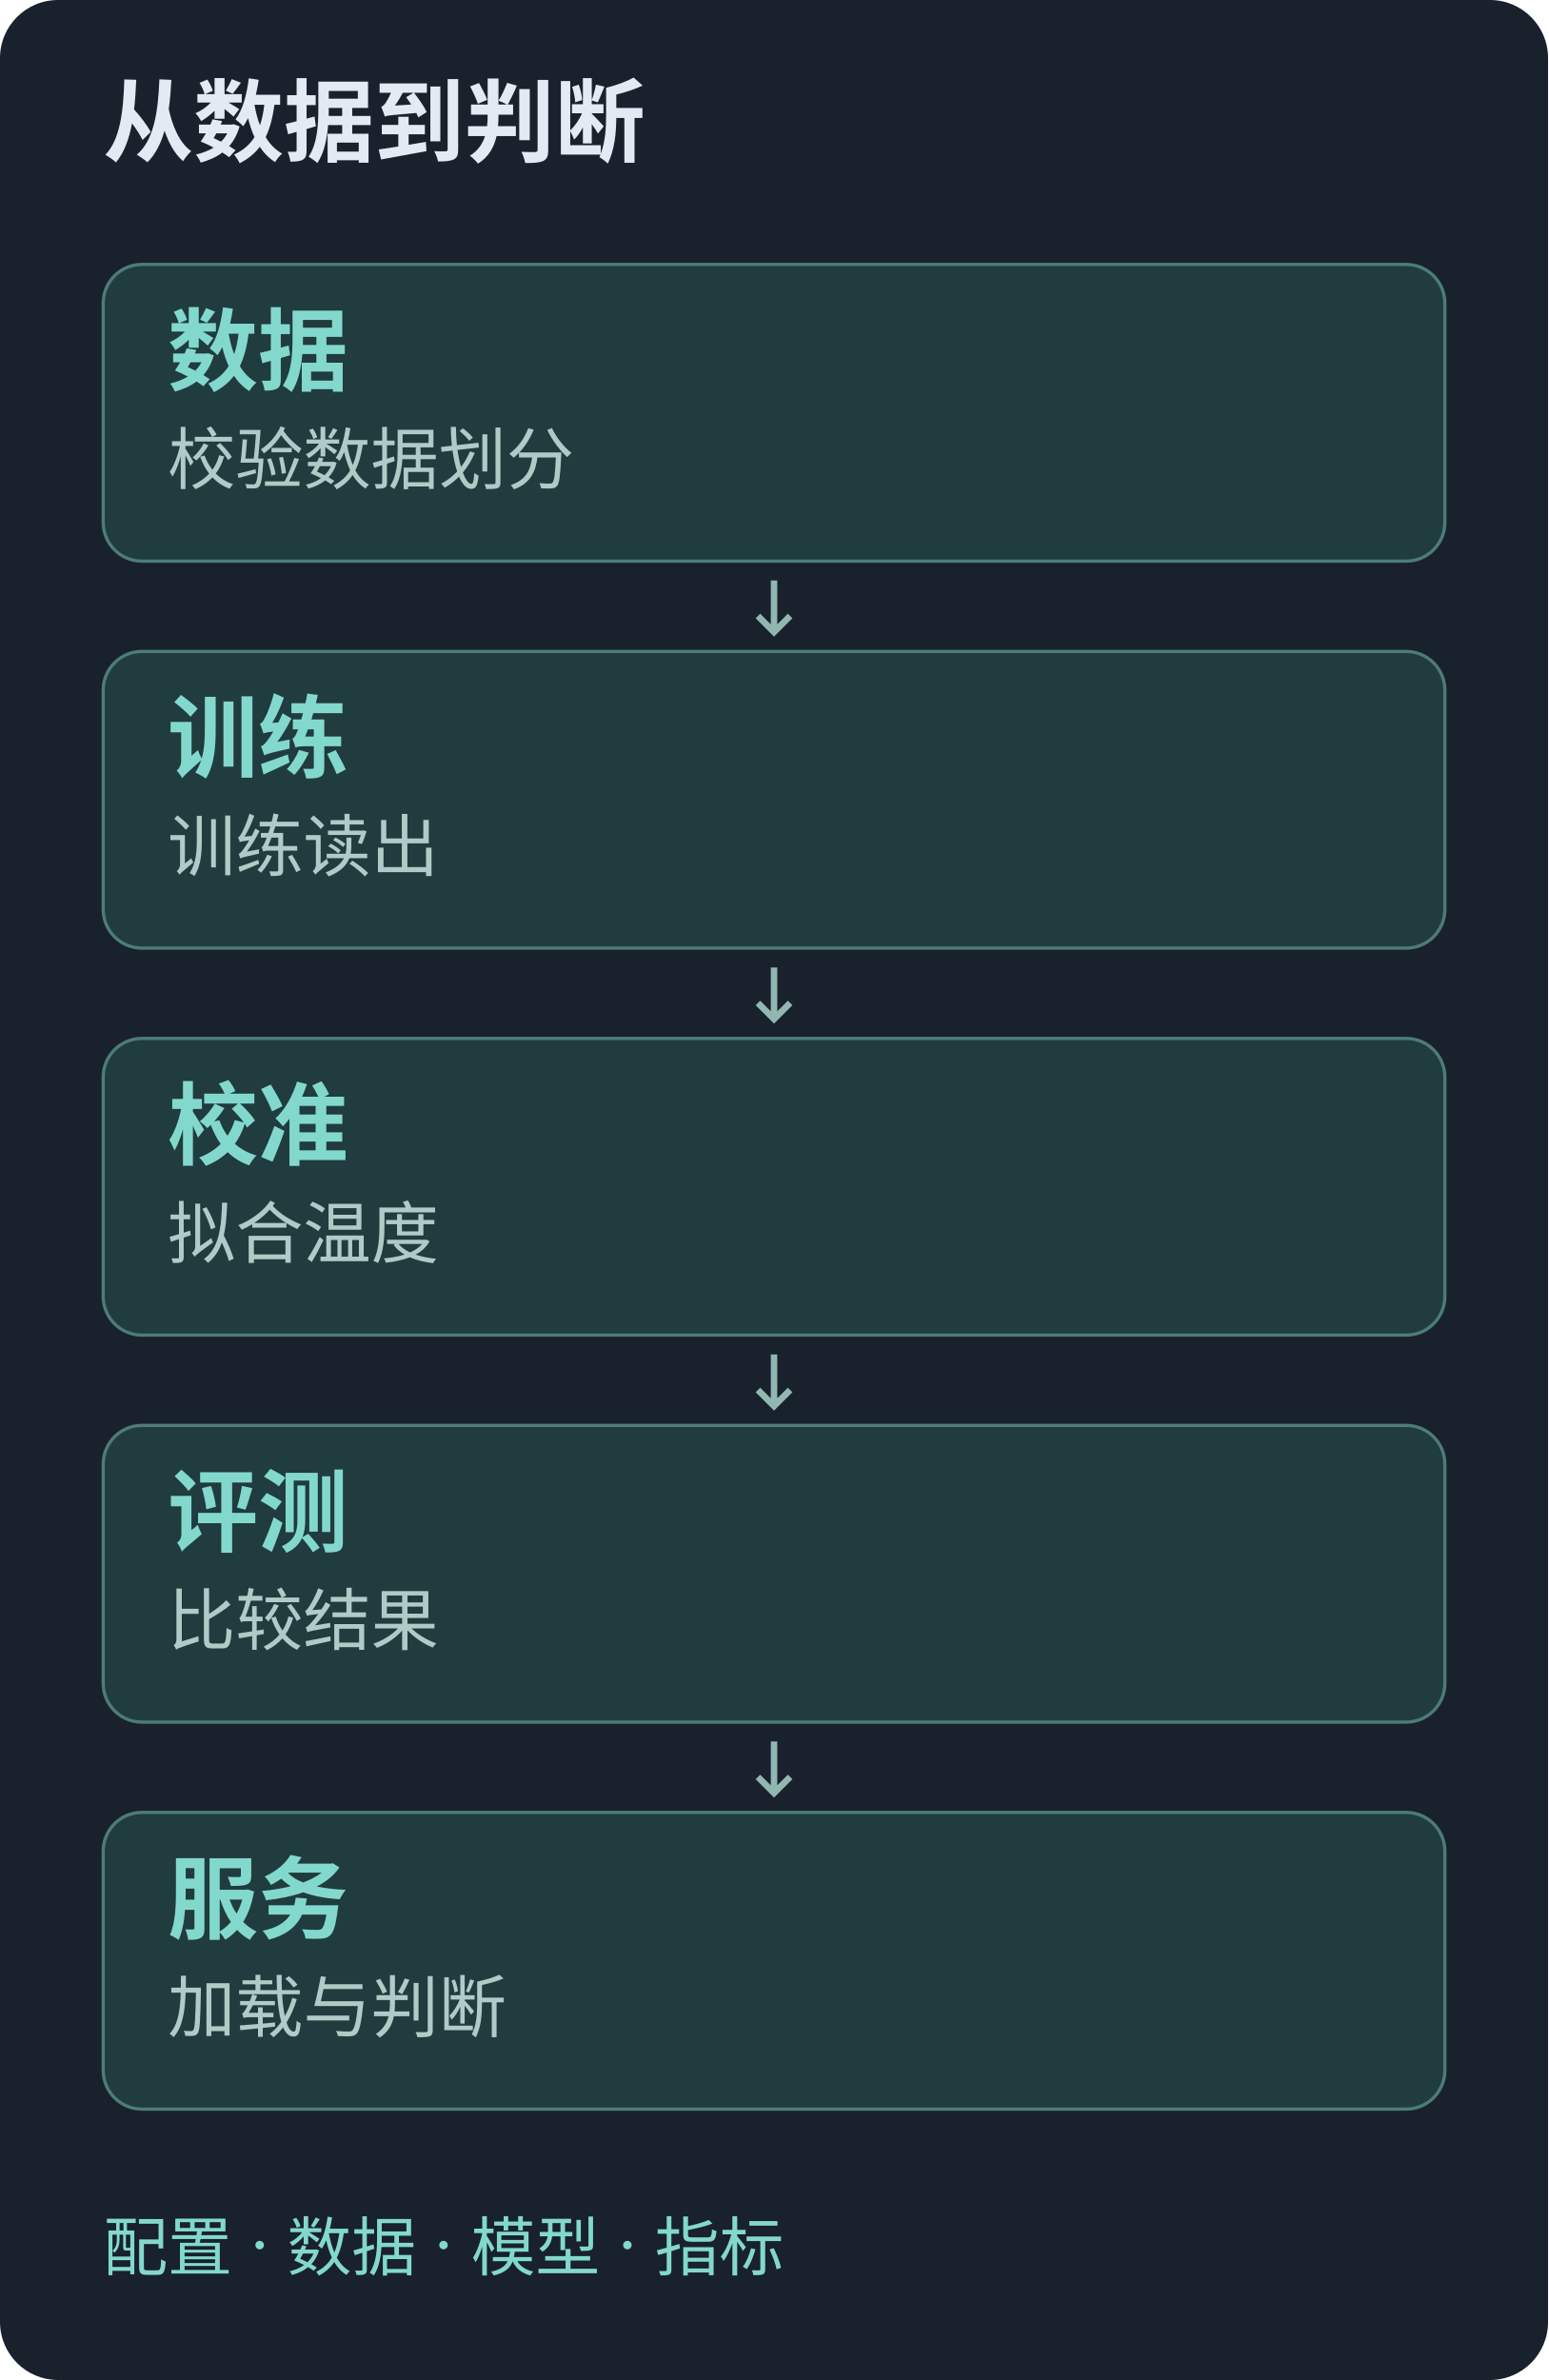
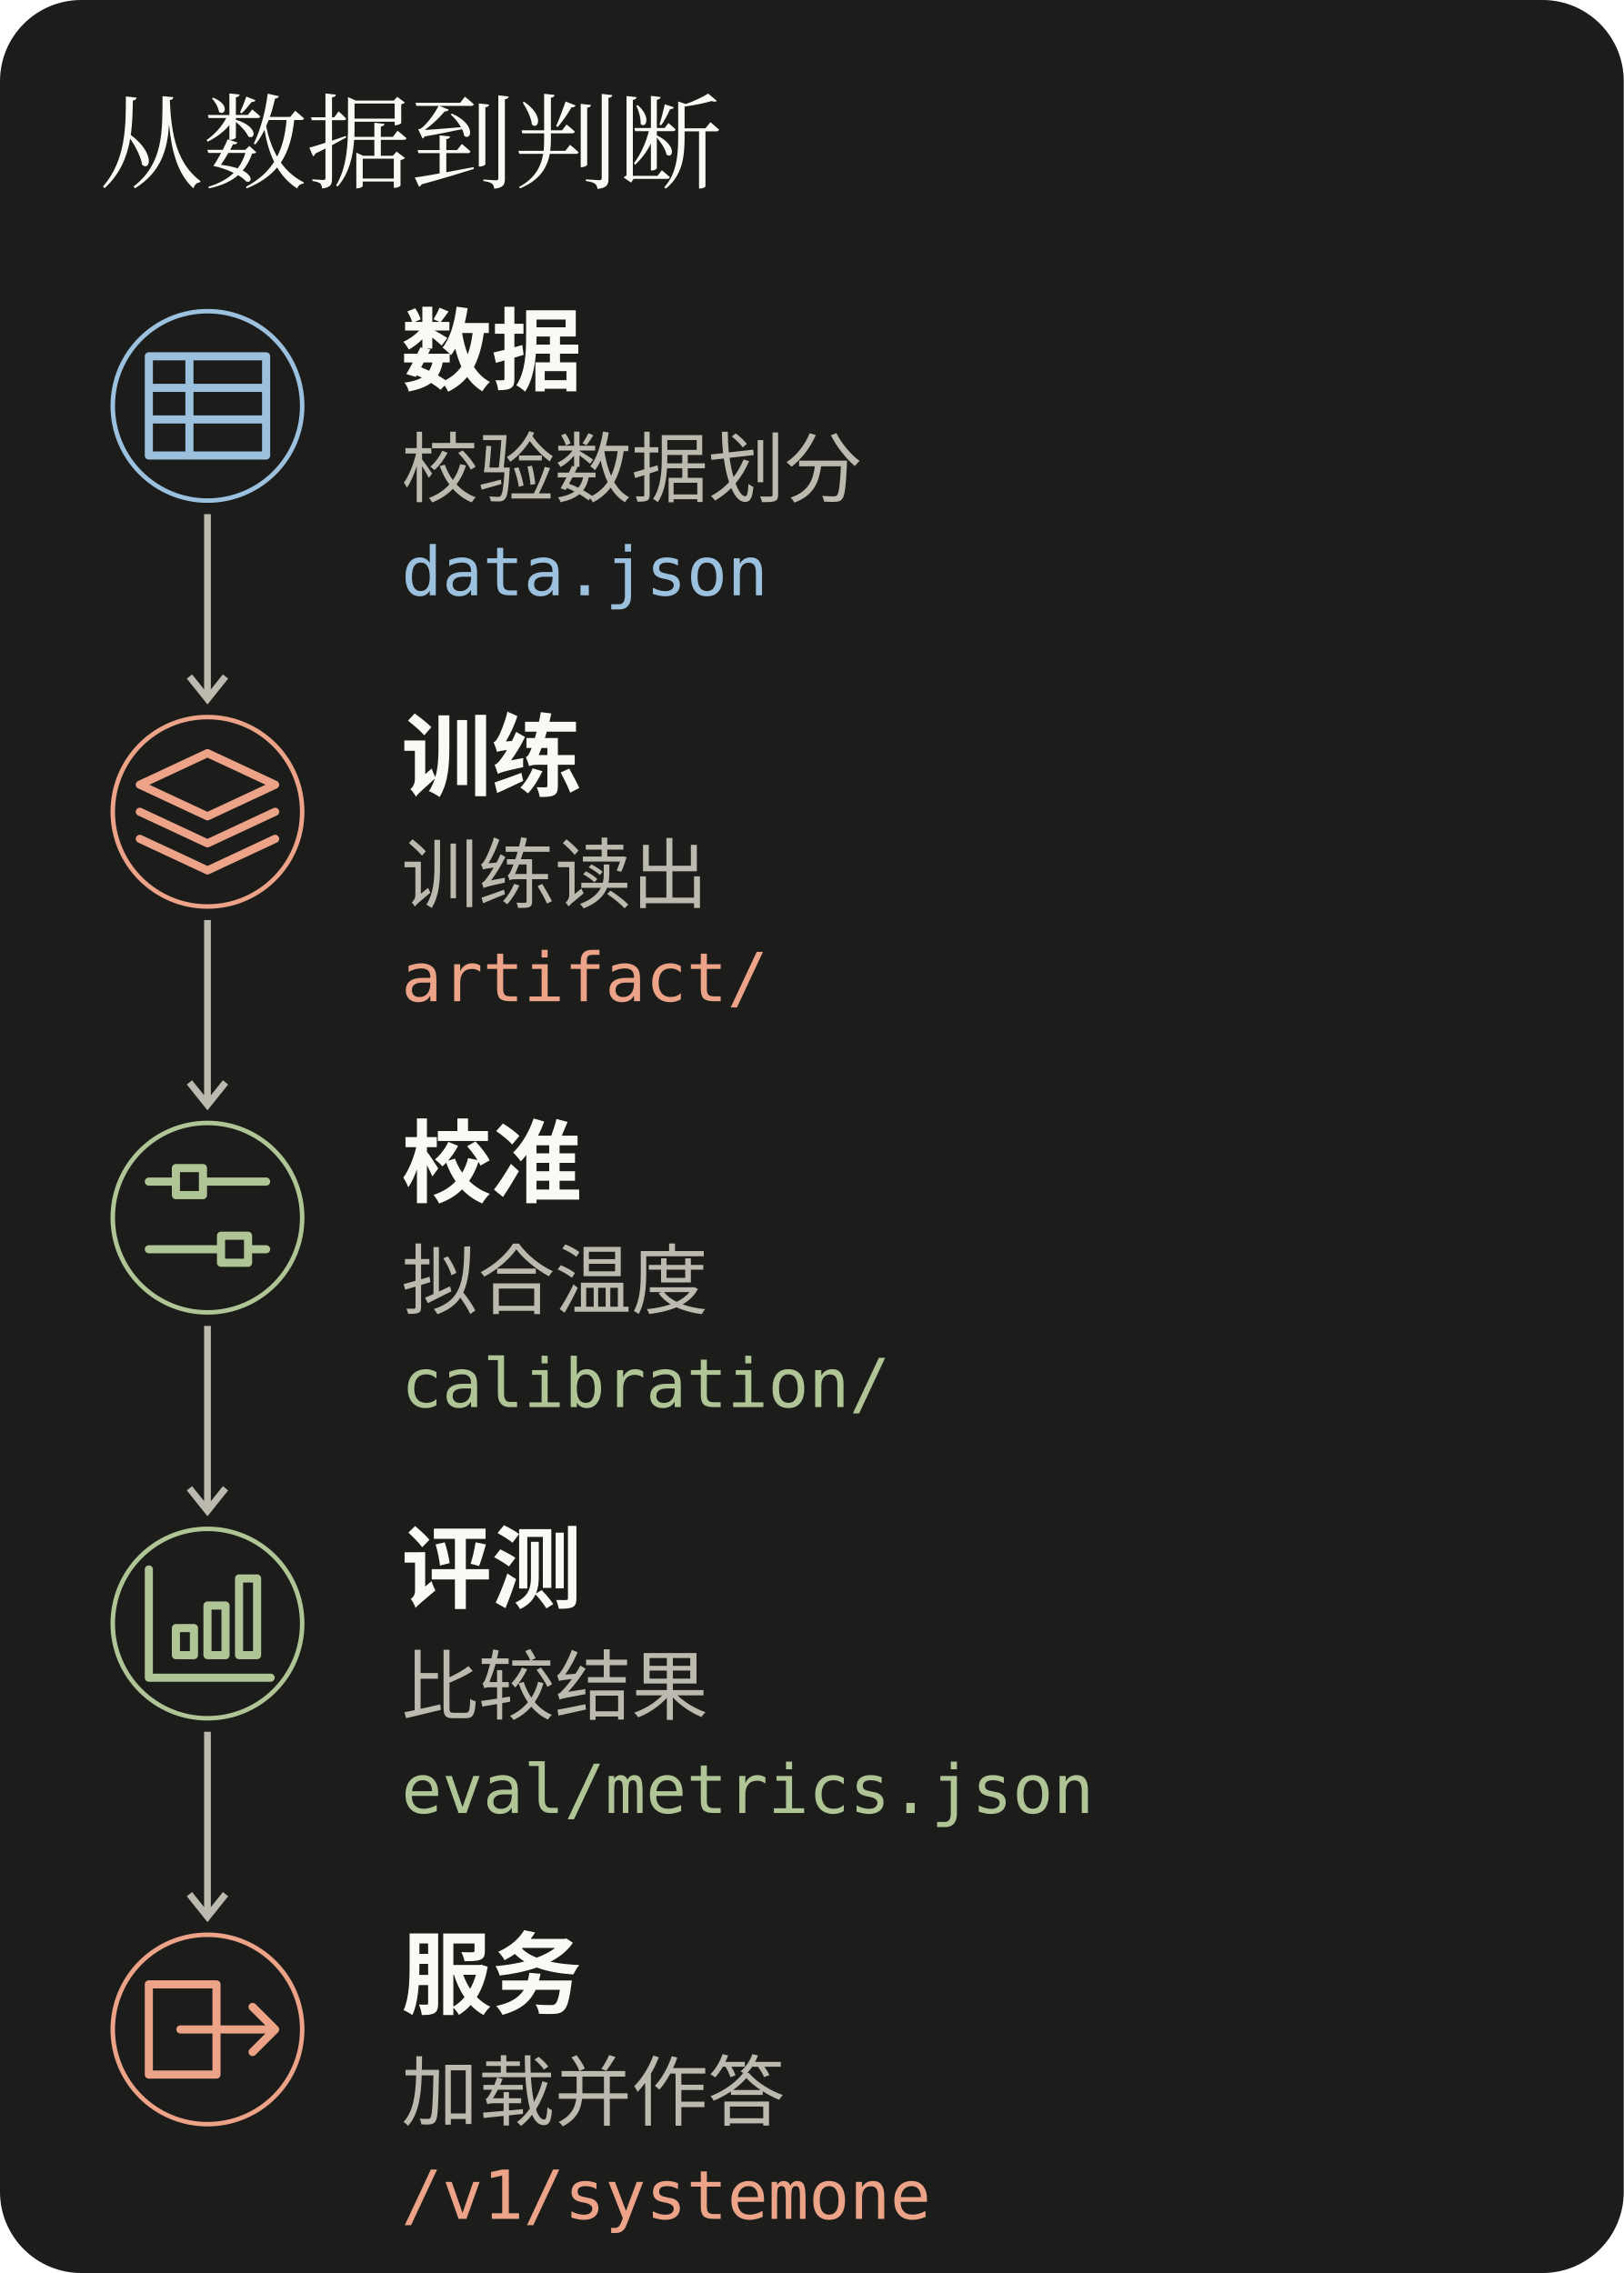
- <svg xmlns="http://www.w3.org/2000/svg" width="480" height="738" viewBox="0 0 480 738" role="img" aria-labelledby="title">
-   <style>text {font-family: "Inter", "Noto Sans CJK SC", "WenQuanYi Zen Hei", Arial, sans-serif}</style>
-   <rect width="480" height="738" rx="18" fill="#18212c" />
-   <text x="32" y="48" font-size="28" fill="#e2eaf3" font-weight="650">从数据到判断</text>
-   <rect x="32" y="82" width="416" height="92" rx="12" fill="#203c3e" stroke="#4d7c78" />
-   <text x="52" y="119" font-size="28" fill="#83d8cd" font-weight="650">数据</text>
-   <text x="52" y="150" font-size="21" fill="#b0cbc7" font-weight="400">校验数据划分</text>
-   <path d="M240 180 v16 m-5 -5 l5 5 5 -5" fill="none" stroke="#92b7b1" stroke-width="2" />
-   <rect x="32" y="202" width="416" height="92" rx="12" fill="#203c3e" stroke="#4d7c78" />
-   <text x="52" y="239" font-size="28" fill="#83d8cd" font-weight="650">训练</text>
-   <text x="52" y="270" font-size="21" fill="#b0cbc7" font-weight="400">训练读出</text>
-   <path d="M240 300 v16 m-5 -5 l5 5 5 -5" fill="none" stroke="#92b7b1" stroke-width="2" />
-   <rect x="32" y="322" width="416" height="92" rx="12" fill="#203c3e" stroke="#4d7c78" />
-   <text x="52" y="359" font-size="28" fill="#83d8cd" font-weight="650">校准</text>
-   <text x="52" y="390" font-size="21" fill="#b0cbc7" font-weight="400">拟合温度</text>
-   <path d="M240 420 v16 m-5 -5 l5 5 5 -5" fill="none" stroke="#92b7b1" stroke-width="2" />
-   <rect x="32" y="442" width="416" height="92" rx="12" fill="#203c3e" stroke="#4d7c78" />
-   <text x="52" y="479" font-size="28" fill="#83d8cd" font-weight="650">评测</text>
-   <text x="52" y="510" font-size="21" fill="#b0cbc7" font-weight="400">比较结果</text>
-   <path d="M240 540 v16 m-5 -5 l5 5 5 -5" fill="none" stroke="#92b7b1" stroke-width="2" />
-   <rect x="32" y="562" width="416" height="92" rx="12" fill="#203c3e" stroke="#4d7c78" />
-   <text x="52" y="599" font-size="28" fill="#83d8cd" font-weight="650">服务</text>
-   <text x="52" y="630" font-size="21" fill="#b0cbc7" font-weight="400">加载与判断</text>
-   <text x="32" y="704" font-size="20" fill="#83d8cd" font-weight="400">配置 · 数据 · 模型 · 指标</text>
+ <svg xmlns="http://www.w3.org/2000/svg" width="360" height="504" viewBox="0 0 360 504" role="img" aria-labelledby="title">
+   <style>text {font-family: "Inter", "DejaVu Sans", Arial, sans-serif}</style>
+   <rect width="360" height="504" rx="18" fill="#1C1C1A" />
+   <style>text.heading {font-family: Georgia, "Songti SC", "Noto Serif CJK SC", serif} text.file {font-family: ui-monospace, "SFMono-Regular", Consolas, monospace}</style>
+   <text x="22" y="40" font-size="23" fill="#FAF9F5" font-weight="500" class="heading">从数据到判断</text>
+   <path d="M46 114 v41 m-4 -5 4 5 4 -5" fill="none" stroke="#BCB9AE" stroke-width="1.5" />
+   <g transform="translate(46 90)" fill="none" stroke="#9BC1DF" stroke-linecap="round" stroke-linejoin="round">
+     <circle r="21" stroke-width="1" />
+     <path d="M-13 -11 H13 V11 H-13 Z M-13 -4 H13 M-13 3 H13 M-4 -11 V11" stroke-width="1.8" />
+   </g>
+   <text x="89" y="85" font-size="20" fill="#FAF9F5" font-weight="600">数据</text>
+   <text x="89" y="110" font-size="17" fill="#BCB9AE" font-weight="400">校验数据划分</text>
+   <text x="89" y="132" font-size="15" fill="#9BC1DF" font-weight="500" class="file">data.json</text>
+   <path d="M46 204 v41 m-4 -5 4 5 4 -5" fill="none" stroke="#BCB9AE" stroke-width="1.5" />
+   <g transform="translate(46 180)" fill="none" stroke="#ECA388" stroke-linecap="round" stroke-linejoin="round">
+     <circle r="21" stroke-width="1" />
+     <path d="M0 -13 L15 -6 0 1 -15 -6 Z M-15 0 L0 7 15 0 M-15 6 L0 13 15 6" stroke-width="1.8" />
+   </g>
+   <text x="89" y="175" font-size="20" fill="#FAF9F5" font-weight="600">训练</text>
+   <text x="89" y="200" font-size="17" fill="#BCB9AE" font-weight="400">训练读出</text>
+   <text x="89" y="222" font-size="15" fill="#ECA388" font-weight="500" class="file">artifact/</text>
+   <path d="M46 294 v41 m-4 -5 4 5 4 -5" fill="none" stroke="#BCB9AE" stroke-width="1.5" />
+   <g transform="translate(46 270)" fill="none" stroke="#B0C596" stroke-linecap="round" stroke-linejoin="round">
+     <circle r="21" stroke-width="1" />
+     <path d="M-13 -8 H-7 M-1 -8 H13 M-7 -11 H-1 V-5 H-7 Z M-13 7 H3 M9 7 H13 M3 4 H9 V10 H3 Z" stroke-width="1.8" />
+   </g>
+   <text x="89" y="265" font-size="20" fill="#FAF9F5" font-weight="600">校准</text>
+   <text x="89" y="290" font-size="17" fill="#BCB9AE" font-weight="400">拟合温度</text>
+   <text x="89" y="312" font-size="15" fill="#B0C596" font-weight="500" class="file">calibration/</text>
+   <path d="M46 384 v41 m-4 -5 4 5 4 -5" fill="none" stroke="#BCB9AE" stroke-width="1.5" />
+   <g transform="translate(46 360)" fill="none" stroke="#B0C596" stroke-linecap="round" stroke-linejoin="round">
+     <circle r="21" stroke-width="1" />
+     <path d="M-13 -12 V12 H14 M-7 7 V1 H-3 V7 Z M0 7 V-4 H4 V7 Z M7 7 V-10 H11 V7 Z" stroke-width="1.8" />
+   </g>
+   <text x="89" y="355" font-size="20" fill="#FAF9F5" font-weight="600">评测</text>
+   <text x="89" y="380" font-size="17" fill="#BCB9AE" font-weight="400">比较结果</text>
+   <text x="89" y="402" font-size="15" fill="#B0C596" font-weight="500" class="file">eval/metrics.json</text>
+   <g transform="translate(46 450)" fill="none" stroke="#ECA388" stroke-linecap="round" stroke-linejoin="round">
+     <circle r="21" stroke-width="1" />
+     <path d="M-13 -10 H2 V10 H-13 Z M-6 0 H15 M10 -5 L15 0 10 5" stroke-width="1.8" />
+   </g>
+   <text x="89" y="445" font-size="20" fill="#FAF9F5" font-weight="600">服务</text>
+   <text x="89" y="470" font-size="17" fill="#BCB9AE" font-weight="400">加载并作答</text>
+   <text x="89" y="492" font-size="15" fill="#ECA388" font-weight="500" class="file">/v1/systemone</text>
</svg>
